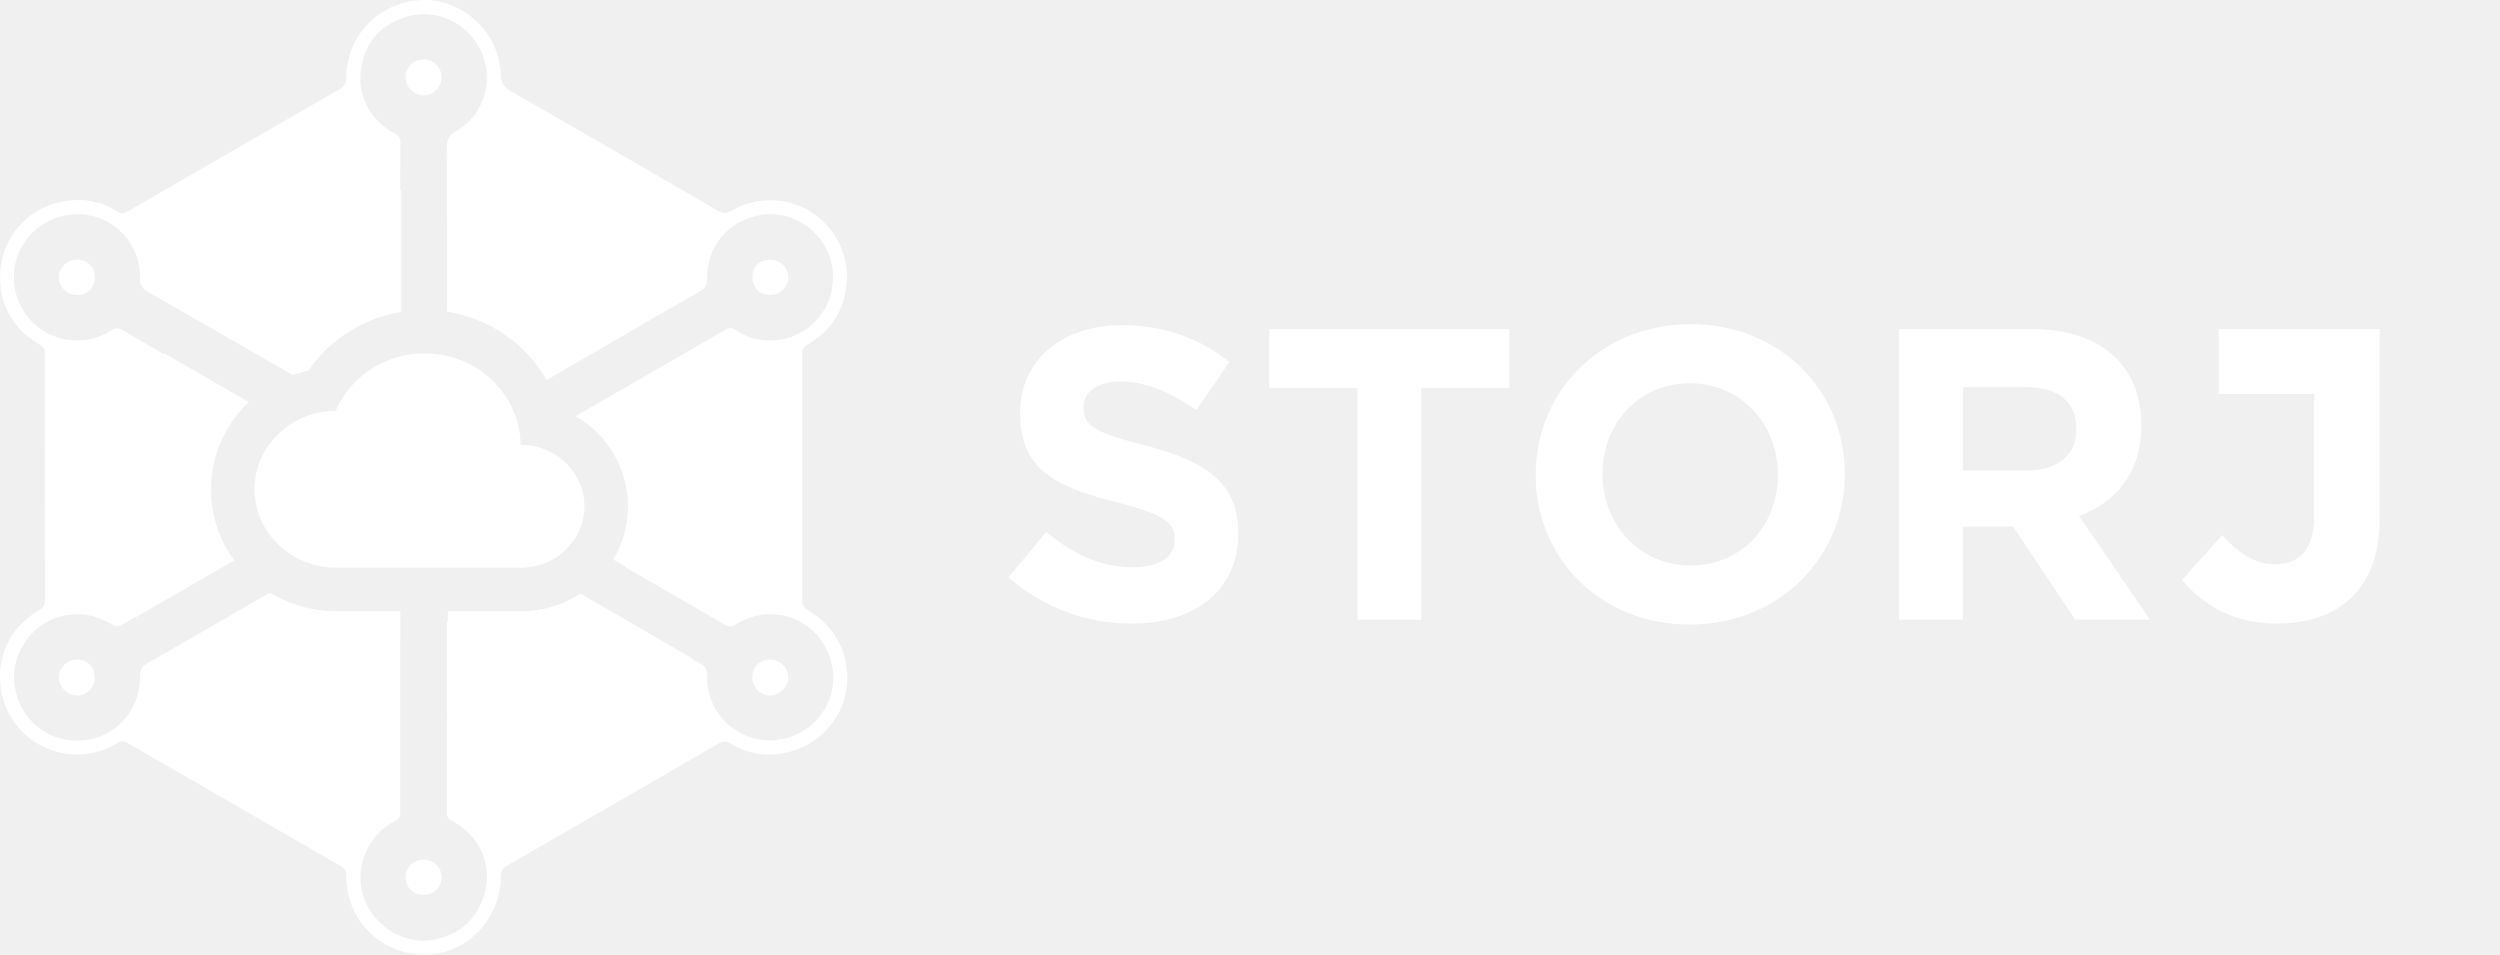
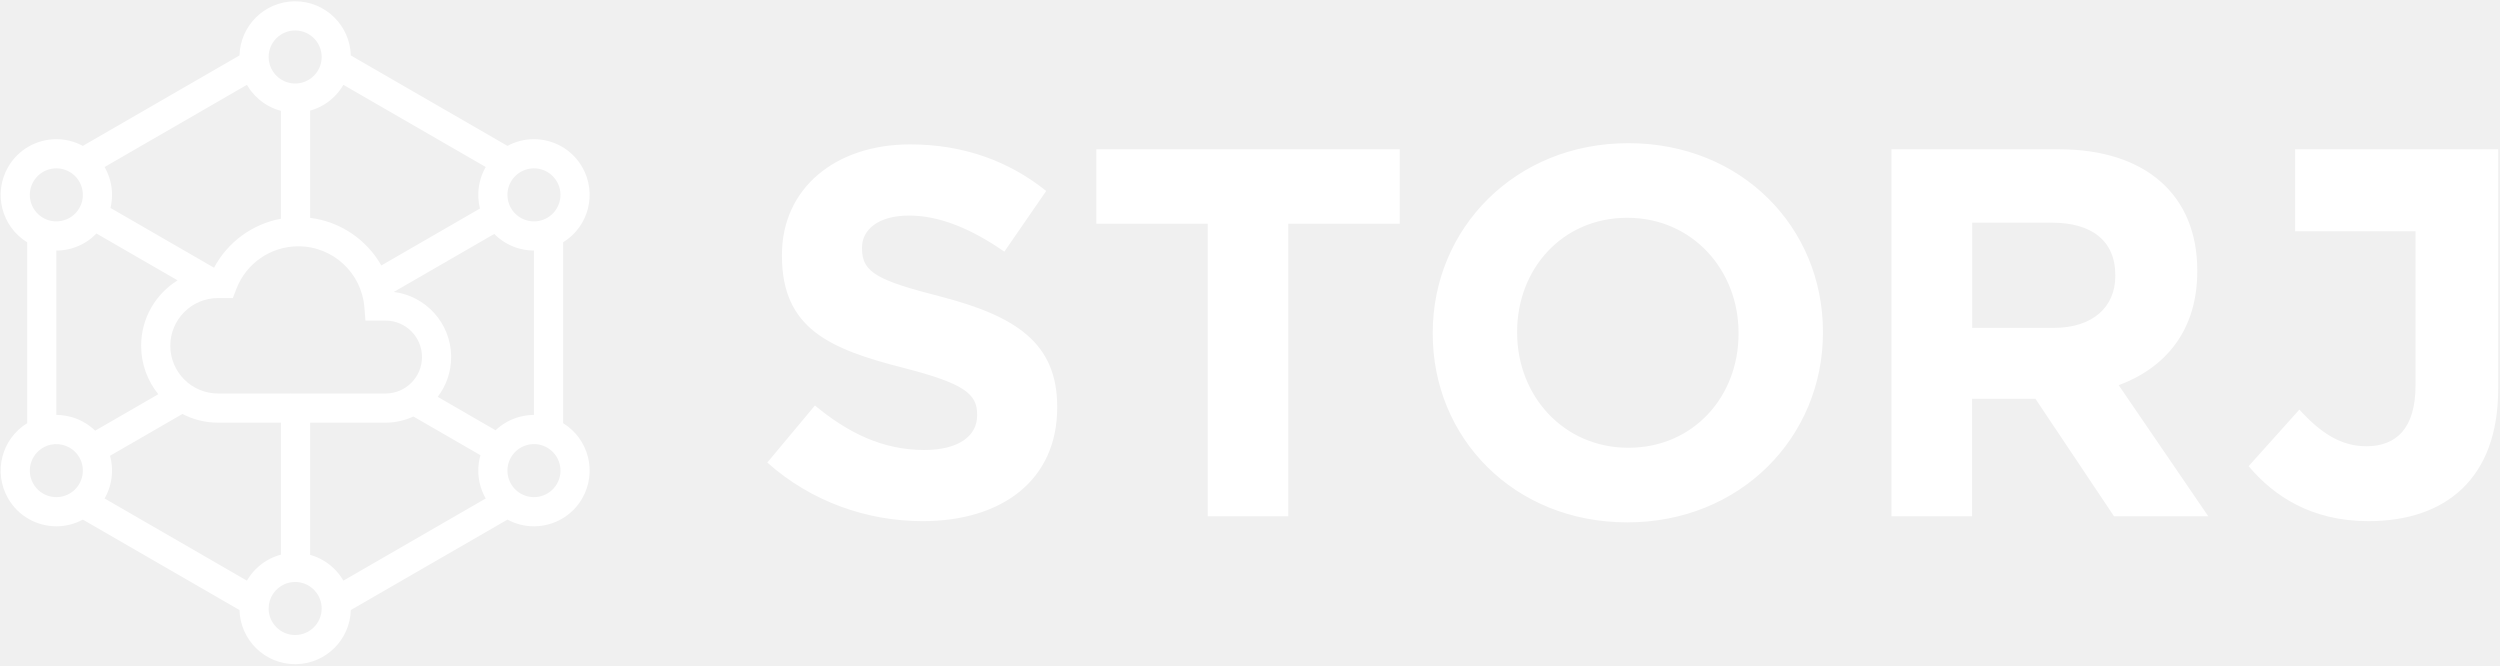
- <svg xmlns="http://www.w3.org/2000/svg" version="1.1" id="Layer_1" x="0px" y="0px" width="107.387px" height="41px" viewBox="0 0 107.387 41" enable-background="new 0 0 107.387 41" xml:space="preserve">
-   <path fill="#FFFFFF" d="M99.406,16.921h-4.098v-2.789h4.098h2.812v8.162c0,3.029-1.781,4.491-4.415,4.491  c-1.94,0-3.222-0.854-4.076-1.871l1.727-1.925c0.712,0.784,1.406,1.248,2.278,1.248c1.033,0,1.674-0.625,1.674-2.068V16.921z   M53.186,22.922c0,2.476-1.887,3.864-4.576,3.864c-1.888,0-3.793-0.659-5.289-1.994l1.621-1.94c1.122,0.926,2.297,1.514,3.721,1.514  c1.122,0,1.799-0.445,1.799-1.176v-0.035c0-0.695-0.428-1.051-2.511-1.585c-2.511-0.641-4.131-1.335-4.131-3.811v-0.036  c0-2.261,1.816-3.757,4.363-3.757c1.816,0,3.365,0.57,4.629,1.584l-1.424,2.065c-1.104-0.766-2.19-1.229-3.241-1.229  c-1.051,0-1.603,0.481-1.603,1.086v0.035c0,0.819,0.534,1.086,2.688,1.639c2.529,0.659,3.953,1.566,3.953,3.739V22.922z   M64.84,16.666h-3.791v9.954h-2.741v-9.954h-3.791v-2.533H64.84V16.666z M79.242,20.376c0,3.546-2.802,6.452-6.657,6.452  s-6.621-2.869-6.621-6.416v-0.036c0-3.547,2.802-6.452,6.657-6.452s6.621,2.869,6.621,6.416V20.376z M76.37,20.412v-0.035  c0-2.134-1.571-3.913-3.785-3.913s-3.749,1.743-3.749,3.877v0.036c0,2.133,1.571,3.913,3.785,3.913S76.37,22.546,76.37,20.412z   M92.354,26.619h-3.207l-2.673-3.995h-2.156v3.995h-2.744V14.133h5.702c2.939,0,4.704,1.552,4.704,4.121v0.036  c0,2.016-1.087,3.282-2.673,3.871L92.354,26.619z M89.19,18.447v-0.036c0-1.175-0.817-1.781-2.151-1.781H84.32v3.58h2.772  C88.426,20.21,89.19,19.498,89.19,18.447z" />
-   <path fill="#FFFFFF" d="M14.446,26.254c0.011,0,0.021,0,0.032,0c0.002,0,0.005,0,0.008,0h2.709c0,0.194,0.001,0.309,0.001,0.344  c-0.006,2.762-0.006,5.523-0.001,8.285c0,0.195-0.061,0.307-0.238,0.392c-0.93,0.448-1.632,1.606-1.441,2.845  c0.222,1.438,1.699,2.523,3.125,2.244c1.255-0.244,2.08-1.102,2.257-2.422c0.12-0.895-0.311-2.076-1.461-2.668  c-0.156-0.079-0.242-0.166-0.242-0.358c0.006-2.683,0.006-5.365,0-8.048c0-0.086,0.014-0.147,0.042-0.192v-0.421h3.309  c0.104,0,0.207-0.008,0.308-0.023c0.764-0.078,1.472-0.34,2.078-0.736l4.758,2.757l-0.019,0.015  c0.127,0.072,0.254,0.145,0.381,0.217c0.236,0.134,0.328,0.281,0.321,0.559c-0.042,1.605,1.357,2.916,2.988,2.742  c1.601-0.17,2.736-1.712,2.364-3.271c-0.445-1.869-2.468-2.711-4.103-1.701c-0.172,0.105-0.296,0.135-0.48,0.027  c-1.383-0.809-2.769-1.611-4.161-2.404c-0.072-0.041-0.123-0.082-0.155-0.125l-0.483-0.28c0.401-0.669,0.632-1.45,0.632-2.282  c0-1.654-0.904-3.089-2.246-3.874l0.017-0.01c0.023-0.018,0.05-0.035,0.08-0.052c0.588-0.337,1.177-0.675,1.765-1.013l3.908-2.256  c0.216-0.125,0.432-0.25,0.648-0.376c0.169-0.098,0.285-0.1,0.451,0.012c0.593,0.398,1.258,0.524,1.955,0.402  c1.357-0.238,2.341-1.467,2.22-2.918c-0.131-1.574-1.674-2.75-3.215-2.409c-1.353,0.3-2.202,1.357-2.187,2.748  c0.002,0.237-0.063,0.372-0.275,0.493c-0.544,0.312-1.089,0.625-1.633,0.938l0,0l-4.981,2.887c-0.878-1.539-2.444-2.646-4.282-2.935  c0-2.339,0.005-4.678-0.008-7.016c-0.002-0.351,0.08-0.554,0.409-0.743c1.178-0.677,1.626-2.136,1.087-3.379  c-0.543-1.254-1.933-1.924-3.235-1.527c-1.186,0.361-1.847,1.199-1.963,2.419c-0.089,0.941,0.355,1.986,1.429,2.573  c0.165,0.09,0.28,0.169,0.279,0.396c-0.002,0.688-0.004,1.377-0.005,2.065h0.04v5.221c-1.629,0.27-3.066,1.187-3.977,2.516  c-0.233,0.051-0.46,0.117-0.682,0.197c-2.052-1.173-4.095-2.363-6.15-3.53c-0.309-0.175-0.457-0.362-0.406-0.718  c0.021-0.142-0.023-0.293-0.046-0.439c-0.21-1.328-1.509-2.439-3.076-2.181c-1.537,0.253-2.513,1.645-2.259,3.135  c0.323,1.902,2.493,2.865,4.13,1.825c0.185-0.117,0.312-0.126,0.502-0.016c0.583,0.34,1.167,0.679,1.751,1.017l0.022-0.038  l3.646,2.108c-1,0.949-1.625,2.275-1.625,3.75c0,1.141,0.373,2.191,1.003,3.049l-4.247,2.451l-0.003-0.018  c-0.206,0.117-0.412,0.234-0.619,0.353c-0.092,0.052-0.271,0.042-0.365-0.015c-0.44-0.267-0.91-0.443-1.423-0.457  c-1.708-0.043-2.747,1.352-2.805,2.564c-0.067,1.421,1.007,2.876,2.744,2.863c1.523-0.012,2.683-1.234,2.668-2.76  c-0.002-0.271,0.078-0.426,0.316-0.562c1.173-0.669,2.925-1.679,5.255-3.03C12.418,25.963,13.399,26.254,14.446,26.254z   M34.721,14.783c-0.198,0.119-0.267,0.24-0.267,0.466c0.007,3.504,0.006,7.009,0.001,10.513c0,0.21,0.053,0.336,0.246,0.447  c1.244,0.721,1.874,2.047,1.65,3.441c-0.214,1.338-1.282,2.436-2.666,2.698c-0.802,0.153-1.579,0.031-2.282-0.4  c-0.214-0.132-0.365-0.108-0.566,0.008c-3.011,1.745-6.025,3.485-9.042,5.219c-0.206,0.118-0.284,0.249-0.283,0.49  c0.003,1.687-1.297,3.153-2.922,3.316c-1.73,0.175-3.26-0.913-3.634-2.593c-0.058-0.258-0.077-0.529-0.083-0.793  c-0.004-0.18-0.054-0.289-0.213-0.381c-3.059-1.761-6.116-3.525-9.171-5.293c-0.166-0.097-0.295-0.098-0.462,0.004  c-1.997,1.202-4.541,0.049-4.964-2.197c-0.267-1.418,0.31-2.745,1.58-3.492c0.2-0.119,0.291-0.238,0.291-0.483  c-0.009-3.505-0.007-7.008-0.002-10.512c0-0.21-0.055-0.335-0.247-0.447c-1.274-0.741-1.874-2.027-1.629-3.472  c0.243-1.435,1.352-2.488,2.795-2.694c0.774-0.11,1.52,0.031,2.189,0.459c0.156,0.1,0.271,0.096,0.43,0.005  c3.046-1.764,6.095-3.522,9.146-5.277c0.185-0.106,0.256-0.228,0.257-0.445c0.005-1.93,1.529-3.408,3.46-3.369  c1.505,0.03,2.914,1.273,3.127,2.76c0.019,0.137,0.05,0.221,0.05,0.409c0,0.412,0.152,0.586,0.472,0.77  c2.961,1.695,5.913,3.403,8.863,5.114c0.203,0.118,0.35,0.123,0.561,0.003c2.004-1.144,4.434-0.048,4.922,2.215  c0.046,0.21,0.042,0.432,0.057,0.625C36.354,13.181,35.797,14.138,34.721,14.783z M32.317,29.099c0-0.446,0.32-0.771,0.759-0.77  c0.422,0.003,0.783,0.351,0.787,0.765c0.005,0.396-0.38,0.781-0.78,0.782C32.654,29.876,32.317,29.535,32.317,29.099z M17.422,3.32  c0.001-0.432,0.338-0.766,0.773-0.766c0.436,0,0.77,0.333,0.772,0.766c0.001,0.416-0.362,0.784-0.771,0.779  C17.782,4.095,17.42,3.731,17.422,3.32z M4.071,29.102c-0.001,0.436-0.341,0.777-0.768,0.774c-0.403-0.004-0.775-0.38-0.777-0.786  c-0.002-0.405,0.367-0.761,0.79-0.761C3.754,28.33,4.073,28.655,4.071,29.102z M18.204,36.928c0.435,0.002,0.765,0.333,0.763,0.764  c-0.003,0.43-0.338,0.752-0.779,0.75c-0.437-0.002-0.771-0.336-0.766-0.766C17.427,37.249,17.767,36.924,18.204,36.928z   M3.325,12.668c-0.441,0.004-0.785-0.317-0.798-0.744c-0.013-0.415,0.335-0.764,0.77-0.77c0.454-0.007,0.769,0.296,0.775,0.743  C4.078,12.347,3.771,12.664,3.325,12.668z M33.067,12.669c-0.446-0.003-0.754-0.321-0.75-0.77c0.004-0.446,0.32-0.75,0.774-0.744  c0.435,0.006,0.781,0.352,0.771,0.769C33.851,12.347,33.504,12.672,33.067,12.669z M14.446,24.385c-1.94,0-3.513-1.509-3.513-3.369  c0-1.853,1.56-3.356,3.489-3.368c0.617-1.45,2.094-2.47,3.817-2.47c2.259,0,4.094,1.754,4.125,3.93c0.002,0,0.004,0,0.007,0  c1.509,0,2.732,1.182,2.732,2.639c0,1.391-1.113,2.529-2.526,2.631c-0.009,0.004-0.02,0.008-0.032,0.008h-8.06  c-0.002,0-0.003,0-0.005-0.001C14.469,24.385,14.458,24.385,14.446,24.385z" />
+ <svg xmlns="http://www.w3.org/2000/svg" width="1127px" height="300px" viewBox="0 0 1127 300" version="1.1">
+   <g id="Page-1" stroke="none" stroke-width="1" fill="none" fill-rule="evenodd">
+     <g id="storj-logo-type-mark-white" transform="translate(-1, 0)" fill="#FFFFFF">
+       <g id="Group-75-Copy">
+         <g id="Group-74-Copy-2" fill-rule="nonzero">
+           <g id="Group-73" transform="translate(133.9019, 150) rotate(-180) translate(-133.9019, -150) translate(0.401937, -0)">
+             <path d="M133.348,0.589 C146.978,0.589 158.07,11.452 158.438,24.992 L229.064,65.767 C232.737,63.778 236.699,62.799 240.622,62.743 L241.01,62.741 C249.675,62.75 258.098,67.251 262.742,75.295 C269.557,87.098 265.695,102.136 254.152,109.225 L254.152,190.775 C265.695,197.864 269.557,212.902 262.742,224.705 C258.168,232.629 249.925,237.114 241.398,237.256 L241.01,237.259 C236.961,237.264 232.858,236.288 229.064,234.233 L158.438,275.008 C158.073,288.41 147.202,299.19 133.763,299.408 L133.348,299.411 C119.719,299.411 108.627,288.548 108.258,275.008 L37.634,234.233 C33.961,236.222 29.998,237.201 26.074,237.257 L25.686,237.259 C17.022,237.25 8.598,232.749 3.955,224.705 C-2.86,212.902 1.002,197.865 12.543,190.775 L12.543,109.225 C1.002,102.135 -2.86,87.098 3.955,75.295 C8.529,67.371 16.771,62.886 25.298,62.744 L25.686,62.741 C29.736,62.736 33.839,63.713 37.633,65.767 L108.258,24.992 C108.623,11.59 119.495,0.81 132.933,0.592 L133.348,0.589 Z M133.348,262.359 L133.021,262.364 C133.006,262.364 132.991,262.364 132.976,262.365 L133.021,262.364 C132.915,262.366 132.81,262.371 132.705,262.376 L132.976,262.365 C132.864,262.368 132.752,262.373 132.64,262.38 L132.705,262.376 C132.599,262.382 132.494,262.389 132.389,262.397 L132.64,262.38 C132.496,262.388 132.353,262.399 132.211,262.413 L132.389,262.397 C132.3,262.404 132.212,262.412 132.125,262.421 L132.211,262.413 C132.11,262.422 132.009,262.433 131.909,262.445 L132.125,262.421 C132.013,262.432 131.902,262.445 131.792,262.46 L131.909,262.445 C131.82,262.456 131.732,262.467 131.644,262.48 L131.792,262.46 C131.675,262.475 131.559,262.492 131.443,262.51 L131.644,262.48 C131.541,262.495 131.438,262.511 131.335,262.528 L131.443,262.51 C131.343,262.526 131.244,262.544 131.144,262.562 L131.335,262.528 C131.235,262.545 131.135,262.563 131.035,262.583 L131.144,262.562 C131.054,262.579 130.963,262.597 130.873,262.616 L131.035,262.583 C130.658,262.657 130.287,262.748 129.924,262.857 C129.893,262.866 129.863,262.875 129.832,262.884 L129.924,262.857 C129.85,262.879 129.776,262.902 129.703,262.925 L129.832,262.884 C129.74,262.913 129.648,262.942 129.556,262.973 L129.703,262.925 C129.588,262.962 129.475,263 129.362,263.04 L129.556,262.973 C129.463,263.004 129.371,263.036 129.279,263.069 L129.362,263.04 C124.721,264.682 121.396,269.108 121.396,274.311 C121.396,280.912 126.747,286.264 133.348,286.264 C139.949,286.264 145.301,280.912 145.301,274.311 C145.301,269.446 142.394,265.26 138.222,263.395 C138.208,263.387 138.193,263.38 138.178,263.374 L138.222,263.395 C137.959,263.277 137.691,263.169 137.418,263.07 C137.39,263.059 137.362,263.049 137.335,263.039 L137.418,263.07 C137.326,263.037 137.233,263.004 137.14,262.973 L137.335,263.039 C137.222,263 137.108,262.961 136.994,262.925 L137.14,262.973 C137.049,262.943 136.956,262.913 136.864,262.885 L136.994,262.925 C136.927,262.904 136.86,262.883 136.793,262.863 L136.864,262.885 C136.523,262.78 136.176,262.69 135.824,262.616 C135.77,262.605 135.715,262.594 135.661,262.583 L135.824,262.616 C135.734,262.597 135.643,262.579 135.553,262.562 L135.661,262.583 C135.562,262.563 135.462,262.545 135.361,262.528 L135.553,262.562 C135.453,262.544 135.354,262.526 135.253,262.51 L135.361,262.528 C135.259,262.511 135.156,262.495 135.053,262.48 L135.253,262.51 C135.137,262.492 135.019,262.475 134.902,262.459 L135.053,262.48 C134.966,262.468 134.879,262.456 134.792,262.446 L134.902,262.459 C134.793,262.445 134.683,262.432 134.573,262.421 L134.792,262.446 C134.687,262.433 134.581,262.422 134.474,262.412 L134.573,262.421 C134.486,262.412 134.399,262.404 134.312,262.397 L134.474,262.412 C134.337,262.399 134.199,262.388 134.061,262.38 L134.312,262.397 C134.205,262.389 134.098,262.382 133.99,262.376 L134.061,262.38 C133.948,262.374 133.835,262.368 133.722,262.365 L133.99,262.376 C133.778,262.365 133.564,262.359 133.348,262.359 Z M94.495,180.33 L50.031,206.001 C50.073,206.165 50.113,206.329 50.151,206.494 C50.272,207.014 50.375,207.537 50.462,208.061 C50.493,208.253 50.523,208.445 50.55,208.637 C50.649,209.341 50.718,210.046 50.757,210.751 C50.758,210.771 50.759,210.791 50.76,210.811 L50.757,210.751 C50.764,210.869 50.769,210.987 50.774,211.105 C50.777,211.179 50.78,211.253 50.782,211.327 C50.804,212.015 50.798,212.703 50.764,213.387 C50.761,213.444 50.758,213.5 50.755,213.556 C50.751,213.629 50.746,213.702 50.741,213.776 C50.737,213.839 50.733,213.903 50.728,213.966 C50.693,214.442 50.645,214.917 50.583,215.389 C50.568,215.508 50.551,215.626 50.534,215.744 C50.52,215.841 50.506,215.938 50.49,216.035 C50.438,216.366 50.38,216.697 50.314,217.026 C50.303,217.086 50.29,217.146 50.278,217.207 C50.263,217.278 50.248,217.35 50.233,217.421 C50.216,217.498 50.199,217.575 50.182,217.653 C50.168,217.714 50.154,217.775 50.14,217.835 C50.121,217.916 50.102,217.997 50.082,218.078 C50.069,218.133 50.055,218.189 50.042,218.244 C49.943,218.639 49.834,219.032 49.717,219.421 C49.705,219.46 49.693,219.499 49.681,219.538 C49.652,219.633 49.622,219.727 49.592,219.822 C49.573,219.881 49.554,219.941 49.534,220 C49.511,220.071 49.488,220.141 49.464,220.21 C49.448,220.256 49.433,220.302 49.417,220.348 C49.383,220.445 49.349,220.542 49.315,220.639 C49.302,220.675 49.289,220.711 49.275,220.748 C49.243,220.837 49.21,220.927 49.176,221.016 C49.156,221.069 49.135,221.123 49.115,221.177 C49.09,221.242 49.065,221.306 49.04,221.37 C48.955,221.584 48.868,221.797 48.778,222.008 C48.732,222.116 48.686,222.223 48.638,222.33 C48.629,222.35 48.62,222.371 48.611,222.392 C48.568,222.489 48.524,222.585 48.48,222.681 C48.459,222.727 48.438,222.772 48.416,222.818 C48.367,222.923 48.317,223.029 48.266,223.134 C48.26,223.146 48.254,223.158 48.248,223.17 C48.2,223.268 48.152,223.366 48.102,223.465 C48.076,223.517 48.049,223.57 48.022,223.623 C47.939,223.785 47.854,223.947 47.767,224.107 C47.658,224.309 47.547,224.509 47.432,224.707 L47.432,224.707 L111.608,261.76 L111.608,261.76 L111.74,261.534 C111.749,261.519 111.757,261.504 111.766,261.49 C111.879,261.301 111.993,261.114 112.11,260.929 C112.145,260.873 112.181,260.817 112.217,260.762 C112.249,260.711 112.282,260.66 112.315,260.61 C112.353,260.552 112.391,260.494 112.429,260.437 C112.457,260.395 112.485,260.353 112.513,260.311 C113.042,259.526 113.613,258.772 114.225,258.054 C114.266,258.005 114.307,257.958 114.348,257.91 C114.389,257.863 114.43,257.815 114.472,257.768 C114.517,257.716 114.563,257.665 114.609,257.613 C114.652,257.564 114.696,257.516 114.74,257.467 C114.781,257.422 114.823,257.376 114.865,257.33 C115.003,257.18 115.144,257.031 115.286,256.883 C115.427,256.737 115.569,256.593 115.713,256.451 C116.18,255.99 116.666,255.546 117.168,255.123 C117.231,255.069 117.295,255.016 117.359,254.963 C117.395,254.933 117.432,254.903 117.468,254.873 C117.528,254.824 117.588,254.775 117.649,254.727 C117.698,254.687 117.748,254.647 117.798,254.608 C117.845,254.571 117.891,254.534 117.938,254.498 C117.998,254.451 118.058,254.405 118.119,254.358 C118.166,254.322 118.214,254.286 118.261,254.25 C118.324,254.203 118.388,254.156 118.451,254.109 C118.49,254.08 118.529,254.052 118.568,254.023 C118.648,253.964 118.729,253.906 118.81,253.849 C118.837,253.829 118.865,253.81 118.892,253.79 C119.19,253.58 119.492,253.376 119.799,253.179 C119.982,253.062 120.165,252.948 120.349,252.836 C120.546,252.717 120.743,252.601 120.942,252.487 C121.005,252.452 121.067,252.416 121.13,252.381 C121.183,252.352 121.234,252.323 121.286,252.295 C121.335,252.268 121.385,252.241 121.435,252.214 C121.51,252.173 121.584,252.134 121.659,252.094 C121.724,252.06 121.788,252.026 121.853,251.993 C121.887,251.976 121.921,251.958 121.955,251.941 C122.038,251.898 122.122,251.856 122.205,251.815 C122.268,251.784 122.331,251.753 122.394,251.722 C122.433,251.703 122.473,251.684 122.512,251.665 C122.605,251.62 122.698,251.576 122.792,251.533 C122.824,251.518 122.856,251.503 122.888,251.489 C122.965,251.453 123.043,251.418 123.121,251.383 C123.297,251.305 123.474,251.228 123.652,251.153 C123.853,251.069 124.056,250.987 124.26,250.908 C124.373,250.864 124.486,250.821 124.6,250.778 C124.925,250.657 125.254,250.543 125.585,250.436 C125.624,250.423 125.663,250.41 125.703,250.398 C125.783,250.372 125.863,250.347 125.944,250.322 C125.998,250.305 126.053,250.288 126.108,250.272 C126.196,250.245 126.283,250.22 126.371,250.194 C126.411,250.183 126.451,250.171 126.49,250.16 C126.529,250.149 126.567,250.139 126.606,250.128 L126.605,201.79 C112.873,200.093 101.08,191.911 94.495,180.33 Z M169.916,179.311 C163.772,190.849 152.662,199.023 139.753,201.403 L139.752,250.036 C139.777,250.043 139.801,250.049 139.825,250.055 C139.852,250.063 139.879,250.07 139.906,250.077 C140.014,250.106 140.122,250.136 140.229,250.167 C140.265,250.177 140.3,250.187 140.335,250.197 C140.431,250.225 140.527,250.253 140.622,250.282 C140.663,250.294 140.705,250.307 140.747,250.32 C140.841,250.349 140.935,250.379 141.028,250.409 C141.07,250.422 141.112,250.436 141.154,250.449 C141.223,250.472 141.292,250.495 141.361,250.518 C141.434,250.542 141.506,250.567 141.578,250.592 C141.661,250.621 141.743,250.65 141.825,250.679 C141.855,250.69 141.885,250.701 141.915,250.712 C141.995,250.741 142.075,250.77 142.154,250.8 C142.221,250.825 142.288,250.85 142.354,250.876 C142.425,250.903 142.496,250.931 142.566,250.959 C142.612,250.976 142.657,250.995 142.702,251.013 C142.768,251.039 142.834,251.066 142.9,251.093 C143.138,251.191 143.374,251.293 143.609,251.398 C143.932,251.543 144.253,251.695 144.569,251.853 C144.64,251.889 144.711,251.925 144.781,251.961 C144.823,251.982 144.864,252.003 144.905,252.025 C144.961,252.054 145.017,252.083 145.072,252.113 C145.155,252.156 145.238,252.201 145.32,252.246 C145.349,252.261 145.377,252.276 145.405,252.292 C145.485,252.336 145.566,252.38 145.646,252.426 C145.693,252.452 145.74,252.479 145.788,252.506 C145.863,252.549 145.939,252.593 146.014,252.637 C146.052,252.66 146.09,252.682 146.128,252.704 C146.214,252.755 146.301,252.807 146.387,252.86 C146.411,252.875 146.434,252.889 146.458,252.903 C146.524,252.944 146.59,252.985 146.656,253.026 C146.734,253.075 146.811,253.124 146.888,253.173 C147.071,253.29 147.252,253.41 147.431,253.532 C147.457,253.55 147.484,253.568 147.511,253.587 C147.57,253.626 147.627,253.666 147.685,253.706 C148.01,253.933 148.33,254.168 148.644,254.41 C148.919,254.621 149.189,254.838 149.455,255.06 C149.479,255.081 149.503,255.101 149.528,255.122 C150.773,256.173 151.915,257.343 152.936,258.616 C152.976,258.666 153.016,258.717 153.056,258.767 C153.097,258.819 153.138,258.871 153.179,258.923 C153.222,258.98 153.266,259.037 153.31,259.094 C153.348,259.143 153.386,259.193 153.423,259.243 C153.456,259.286 153.488,259.33 153.52,259.373 C153.579,259.453 153.638,259.532 153.696,259.612 C153.715,259.639 153.734,259.666 153.754,259.693 C154.231,260.358 154.677,261.048 155.089,261.76 L219.265,224.708 C219.15,224.509 219.039,224.309 218.93,224.108 C218.9,224.053 218.871,223.999 218.842,223.944 C218.818,223.899 218.794,223.853 218.77,223.807 C218.662,223.6 218.557,223.393 218.455,223.184 C218.442,223.156 218.428,223.128 218.415,223.101 C218.301,222.866 218.192,222.63 218.086,222.392 C218.063,222.34 218.04,222.289 218.018,222.238 C217.922,222.018 217.829,221.798 217.739,221.575 L217.729,221.55 C217.7,221.479 217.672,221.409 217.645,221.339 C217.624,221.285 217.603,221.231 217.582,221.178 C217.504,220.973 217.428,220.768 217.354,220.561 C217.34,220.522 217.326,220.481 217.312,220.441 C217.285,220.364 217.259,220.288 217.233,220.211 C217.158,219.99 217.086,219.767 217.017,219.543 C217.005,219.502 216.992,219.462 216.98,219.421 C216.92,219.224 216.863,219.026 216.808,218.827 C216.74,218.578 216.675,218.328 216.614,218.078 C216.562,217.862 216.512,217.645 216.465,217.428 C216.456,217.384 216.447,217.341 216.438,217.298 C216.36,216.926 216.29,216.551 216.229,216.175 C216.186,215.914 216.148,215.652 216.113,215.39 C216.052,214.917 216.003,214.442 215.968,213.966 C215.964,213.902 215.959,213.838 215.955,213.774 C215.95,213.701 215.946,213.628 215.942,213.555 C215.939,213.499 215.936,213.443 215.933,213.387 C215.921,213.151 215.912,212.915 215.907,212.679 C215.902,212.428 215.9,212.178 215.902,211.927 C215.903,211.866 215.903,211.806 215.904,211.746 C215.905,211.686 215.906,211.626 215.908,211.566 C215.91,211.486 215.912,211.407 215.914,211.328 C215.917,211.254 215.919,211.181 215.922,211.107 C215.925,211.042 215.928,210.976 215.931,210.91 C215.936,210.818 215.941,210.726 215.946,210.633 C215.95,210.575 215.953,210.517 215.957,210.459 C215.959,210.43 215.961,210.401 215.963,210.373 L215.975,210.219 C216.025,209.56 216.102,208.901 216.205,208.244 C216.22,208.149 216.236,208.054 216.252,207.959 C216.262,207.9 216.272,207.84 216.283,207.781 C216.291,207.735 216.299,207.69 216.307,207.645 C216.329,207.526 216.352,207.406 216.375,207.286 C216.376,207.282 216.377,207.279 216.378,207.275 L216.375,207.286 C216.443,206.945 216.518,206.603 216.6,206.263 Z M19.715,201.805 C13.999,205.105 12.04,212.415 15.341,218.132 C18.641,223.848 25.951,225.807 31.668,222.507 C36.171,219.907 38.342,214.819 37.448,209.982 C37.439,209.932 37.429,209.881 37.419,209.83 L37.448,209.982 C37.429,209.883 37.41,209.783 37.389,209.684 L37.419,209.83 C37.396,209.716 37.372,209.603 37.346,209.489 L37.389,209.684 C37.367,209.582 37.344,209.48 37.32,209.379 L37.346,209.489 C37.322,209.386 37.297,209.284 37.271,209.181 L37.32,209.379 C37.294,209.269 37.266,209.159 37.236,209.049 L37.271,209.181 C37.243,209.073 37.214,208.965 37.183,208.857 L37.236,209.049 C37.209,208.949 37.181,208.849 37.151,208.75 L37.183,208.857 C37.084,208.515 36.97,208.177 36.84,207.842 C36.817,207.782 36.793,207.722 36.769,207.663 L36.84,207.842 C36.795,207.725 36.747,207.61 36.699,207.494 L36.769,207.663 C36.734,207.579 36.699,207.495 36.663,207.411 L36.699,207.494 C36.651,207.382 36.601,207.27 36.55,207.159 L36.663,207.411 C36.615,207.3 36.565,207.19 36.513,207.079 L36.55,207.159 C36.502,207.055 36.453,206.952 36.402,206.849 L36.513,207.079 C36.467,206.982 36.42,206.886 36.372,206.789 L36.402,206.849 C36.29,206.624 36.17,206.4 36.042,206.18 C35.879,205.897 35.706,205.624 35.524,205.359 C35.486,205.304 35.447,205.249 35.408,205.194 L35.524,205.359 C35.465,205.273 35.404,205.188 35.343,205.104 L35.408,205.194 C35.341,205.101 35.274,205.009 35.205,204.918 L35.343,205.104 C35.285,205.024 35.226,204.945 35.166,204.867 L35.205,204.918 C35.15,204.846 35.095,204.775 35.039,204.705 L35.166,204.867 C35.091,204.77 35.015,204.674 34.938,204.58 L35.039,204.705 C34.976,204.626 34.912,204.547 34.847,204.47 L34.938,204.58 C34.864,204.488 34.788,204.398 34.711,204.31 L34.847,204.47 C34.782,204.392 34.716,204.315 34.649,204.239 L34.711,204.31 C34.635,204.222 34.558,204.136 34.48,204.051 L34.649,204.239 C34.577,204.157 34.504,204.077 34.43,203.998 L34.48,204.051 C34.347,203.907 34.212,203.767 34.073,203.63 C30.338,199.954 24.475,199.057 19.715,201.805 Z M233.387,202.942 L233.175,203.121 C233.151,203.142 233.126,203.163 233.102,203.184 L233.175,203.121 C233.053,203.227 232.932,203.336 232.813,203.448 C232.701,203.554 232.59,203.662 232.481,203.773 C232.369,203.888 232.258,204.005 232.15,204.125 C232.122,204.155 232.095,204.186 232.068,204.216 L232.15,204.125 C232.084,204.197 232.019,204.271 231.955,204.345 L232.068,204.216 C231.916,204.387 231.769,204.563 231.627,204.743 C231.604,204.773 231.58,204.803 231.557,204.833 L231.627,204.743 C231.571,204.814 231.516,204.886 231.461,204.959 L231.557,204.833 C231.49,204.92 231.424,205.008 231.359,205.097 L231.461,204.959 C231.17,205.345 230.901,205.753 230.654,206.18 C230.546,206.368 230.442,206.558 230.345,206.75 C230.318,206.802 230.292,206.854 230.267,206.906 L230.345,206.75 C230.291,206.855 230.24,206.961 230.19,207.067 L230.267,206.906 C230.215,207.013 230.165,207.119 230.116,207.226 L230.19,207.067 C230.143,207.165 230.098,207.264 230.055,207.363 L230.116,207.226 C230.074,207.317 230.034,207.409 229.995,207.501 L230.055,207.363 C230.002,207.484 229.951,207.606 229.902,207.728 L229.995,207.501 C229.953,207.601 229.911,207.702 229.872,207.803 L229.902,207.728 C229.868,207.811 229.836,207.895 229.804,207.98 L229.872,207.803 C229.828,207.914 229.787,208.025 229.747,208.136 L229.642,208.441 C229.609,208.544 229.576,208.647 229.546,208.75 C229.535,208.786 229.524,208.822 229.514,208.858 L229.546,208.75 C229.516,208.849 229.488,208.948 229.461,209.048 L229.514,208.858 C229.483,208.965 229.454,209.074 229.426,209.182 L229.461,209.048 C229.431,209.158 229.403,209.268 229.377,209.378 L229.426,209.182 C229.399,209.284 229.374,209.387 229.351,209.49 L229.377,209.378 C229.352,209.48 229.329,209.581 229.308,209.683 L229.351,209.49 C229.325,209.603 229.301,209.717 229.278,209.831 L229.308,209.683 C229.287,209.783 229.267,209.882 229.248,209.982 L229.278,209.831 C228.31,214.713 230.479,219.88 235.029,222.507 C240.746,225.807 248.056,223.848 251.356,218.132 C254.657,212.415 252.698,205.105 246.981,201.805 C242.535,199.238 237.125,199.852 233.387,202.942 Z M223.506,105.847 L195.032,122.285 C199.873,128.246 202.775,135.845 202.775,144.123 C202.775,156.58 196.204,167.502 186.339,173.612 L222.928,194.735 C223.492,194.148 224.082,193.593 224.694,193.07 C225.061,192.756 225.436,192.454 225.819,192.164 C225.936,192.074 226.054,191.986 226.173,191.899 C226.558,191.618 226.951,191.347 227.351,191.088 L227.364,191.08 C227.437,191.033 227.51,190.986 227.584,190.94 C227.926,190.724 228.273,190.516 228.625,190.317 C228.758,190.242 228.893,190.167 229.028,190.094 C229.206,189.997 229.385,189.903 229.566,189.811 L229.582,189.803 C229.954,189.613 230.332,189.432 230.713,189.261 C231.101,189.087 231.493,188.923 231.888,188.769 L231.908,188.762 C231.944,188.748 231.979,188.734 232.015,188.72 C232.181,188.657 232.348,188.595 232.515,188.535 C232.66,188.483 232.805,188.432 232.951,188.383 C233.131,188.322 233.312,188.263 233.493,188.206 C233.526,188.196 233.559,188.186 233.591,188.176 C233.826,188.103 234.062,188.034 234.299,187.968 L234.323,187.962 C234.397,187.941 234.472,187.921 234.546,187.901 C234.741,187.85 234.936,187.8 235.132,187.753 C235.622,187.635 236.116,187.531 236.613,187.443 C236.947,187.383 237.283,187.33 237.62,187.284 C237.673,187.277 237.726,187.27 237.778,187.263 C238.004,187.234 238.231,187.207 238.458,187.184 L238.488,187.181 C238.511,187.178 238.534,187.176 238.557,187.174 C238.814,187.148 239.071,187.127 239.328,187.11 C239.562,187.094 239.795,187.081 240.029,187.072 C240.08,187.07 240.13,187.068 240.181,187.066 C240.192,187.066 240.204,187.065 240.216,187.065 C240.479,187.057 240.742,187.052 241.005,187.052 L240.949,187.052 L241,187.052 L241.005,187.052 L241.005,112.948 C240.739,112.948 240.474,112.943 240.209,112.935 C239.851,112.923 239.495,112.904 239.139,112.877 C238.33,112.816 237.525,112.716 236.728,112.577 C235.889,112.432 235.058,112.244 234.238,112.015 C234.016,111.952 233.795,111.887 233.574,111.819 C233.264,111.723 232.956,111.621 232.65,111.513 C232.395,111.423 232.141,111.329 231.888,111.231 C231.045,110.902 230.222,110.53 229.419,110.113 C228.726,109.753 228.047,109.36 227.387,108.935 C227.336,108.902 227.286,108.869 227.236,108.836 C226.832,108.572 226.434,108.295 226.045,108.006 C225.937,107.926 225.83,107.845 225.723,107.764 C225.403,107.518 225.089,107.265 224.781,107.004 C224.477,106.747 224.178,106.482 223.886,106.209 C223.758,106.089 223.631,105.969 223.506,105.847 Z M42.734,106.28 L42.517,106.478 C42.271,106.701 42.02,106.919 41.765,107.131 L41.757,107.138 C41.482,107.367 41.202,107.589 40.919,107.806 C40.655,108.007 40.388,108.202 40.117,108.391 C39.851,108.578 39.582,108.759 39.309,108.935 C39.194,109.009 39.077,109.083 38.96,109.156 C38.568,109.399 38.17,109.632 37.766,109.853 C37.635,109.924 37.504,109.995 37.373,110.064 C37.091,110.212 36.806,110.354 36.519,110.491 C36.207,110.64 35.893,110.782 35.577,110.917 C35.001,111.163 34.416,111.388 33.824,111.59 C33.481,111.708 33.136,111.817 32.788,111.92 C32.739,111.934 32.689,111.949 32.639,111.963 C32.555,111.987 32.472,112.011 32.389,112.034 C32.362,112.041 32.334,112.049 32.306,112.057 C32.164,112.096 32.022,112.133 31.88,112.169 C31.179,112.347 30.47,112.496 29.755,112.613 C29.527,112.651 29.298,112.686 29.069,112.717 C29.024,112.723 28.979,112.729 28.934,112.735 C28.694,112.766 28.453,112.794 28.212,112.819 C28.202,112.82 28.191,112.821 28.18,112.822 C27.908,112.849 27.636,112.872 27.364,112.891 C27.13,112.907 26.896,112.919 26.662,112.928 C26.615,112.93 26.567,112.932 26.52,112.934 C26.503,112.934 26.487,112.935 26.472,112.935 C26.213,112.944 25.952,112.948 25.692,112.948 L25.747,112.947 L25.697,112.948 L25.692,112.948 L25.692,187.052 C25.958,187.052 26.223,187.057 26.489,187.065 C26.835,187.077 27.18,187.095 27.525,187.121 C28.236,187.173 28.944,187.256 29.647,187.369 C30.37,187.485 31.087,187.632 31.797,187.81 C32.401,187.961 32.999,188.135 33.591,188.331 C34.511,188.636 35.414,188.994 36.295,189.403 C36.794,189.635 37.286,189.884 37.771,190.15 C37.803,190.167 37.835,190.185 37.867,190.202 L37.771,190.15 C38.035,190.295 38.297,190.444 38.557,190.599 C38.701,190.685 38.844,190.772 38.987,190.861 L39.346,191.089 C39.465,191.166 39.584,191.245 39.703,191.324 C39.852,191.424 39.998,191.525 40.143,191.627 C40.465,191.853 40.782,192.087 41.094,192.329 C41.267,192.464 41.437,192.599 41.606,192.737 C42.292,193.3 42.952,193.902 43.582,194.543 L88.877,168.392 C74.456,166.58 63.265,154.387 63.024,139.532 L63.024,139.532 L63.02,139.043 C63.02,132.294 65.28,126.073 69.085,121.095 L42.997,106.034 C42.91,106.117 42.822,106.199 42.734,106.28 Z M134.895,122.609 L92.602,122.609 C83.525,122.609 76.168,129.967 76.168,139.043 C76.168,148.12 83.525,155.477 92.602,155.477 L92.602,155.477 L101.657,155.478 L102.143,161.524 C103.385,176.969 116.328,188.969 131.926,188.969 C144.385,188.969 155.403,181.273 159.814,169.843 L159.814,169.843 L161.438,165.637 L168.113,165.637 C179.995,165.637 189.627,156.005 189.627,144.123 C189.627,132.241 179.995,122.609 168.113,122.609 L168.113,122.609 L135.98,122.609 C135.834,122.609 135.691,122.61 135.552,122.613 L135.552,122.613 L135.41,122.616 L135.082,122.61 L134.895,122.609 Z M155.089,38.241 L154.957,38.466 C154.885,38.587 154.812,38.708 154.738,38.828 C154.624,39.013 154.508,39.197 154.389,39.379 C154.35,39.439 154.31,39.499 154.27,39.559 C154.236,39.612 154.2,39.664 154.165,39.717 C154.055,39.879 153.944,40.04 153.831,40.199 C153.533,40.619 153.222,41.03 152.899,41.431 C152.766,41.596 152.631,41.759 152.494,41.92 C152.447,41.975 152.401,42.029 152.355,42.083 C152.224,42.234 152.091,42.384 151.957,42.533 C151.915,42.579 151.873,42.625 151.832,42.67 C151.681,42.833 151.529,42.995 151.374,43.155 C151.245,43.288 151.115,43.419 150.983,43.55 C150.506,44.02 150.011,44.472 149.498,44.903 C149.461,44.934 149.424,44.965 149.387,44.996 C149.334,45.04 149.281,45.084 149.229,45.127 C149.056,45.268 148.882,45.407 148.705,45.543 C148.671,45.57 148.636,45.597 148.601,45.624 C148.545,45.666 148.49,45.708 148.435,45.75 C148.372,45.797 148.309,45.844 148.245,45.891 C148.206,45.92 148.167,45.949 148.128,45.977 C148.048,46.036 147.968,46.094 147.887,46.151 C147.859,46.171 147.832,46.19 147.804,46.21 C147.612,46.346 147.416,46.479 147.219,46.61 C146.933,46.801 146.642,46.986 146.347,47.164 C146.151,47.283 145.954,47.399 145.754,47.513 C145.694,47.547 145.634,47.581 145.574,47.615 C145.519,47.645 145.465,47.675 145.41,47.705 C145.361,47.732 145.312,47.759 145.262,47.786 C145.184,47.828 145.106,47.87 145.027,47.911 C144.983,47.935 144.938,47.958 144.893,47.981 C144.83,48.014 144.767,48.046 144.704,48.078 C144.626,48.118 144.547,48.158 144.468,48.197 C144.447,48.208 144.425,48.218 144.403,48.229 C144.312,48.274 144.222,48.317 144.131,48.36 C143.963,48.441 143.793,48.519 143.622,48.596 C143.431,48.682 143.239,48.765 143.045,48.847 C142.828,48.938 142.61,49.025 142.39,49.11 C142.293,49.148 142.195,49.185 142.096,49.222 C141.911,49.291 141.725,49.357 141.537,49.422 C141.476,49.443 141.415,49.464 141.354,49.484 C141.276,49.511 141.198,49.537 141.119,49.562 C141.077,49.576 141.035,49.589 140.994,49.603 C140.914,49.628 140.833,49.653 140.753,49.678 C140.698,49.695 140.643,49.712 140.588,49.728 C140.501,49.755 140.413,49.78 140.325,49.806 C140.286,49.817 140.246,49.829 140.206,49.84 C140.112,49.866 140.018,49.893 139.924,49.918 C139.876,49.931 139.829,49.944 139.781,49.956 C139.772,49.959 139.762,49.961 139.753,49.964 L139.752,109.461 L168.113,109.461 C173.899,109.461 179.354,110.879 184.15,113.386 L216.807,94.532 C216.64,93.932 216.497,93.328 216.377,92.723 C216.375,92.714 216.374,92.704 216.372,92.695 C216.349,92.581 216.328,92.468 216.307,92.354 C216.291,92.264 216.275,92.173 216.259,92.083 C216.257,92.068 216.254,92.054 216.252,92.04 L216.259,92.083 C216.21,91.797 216.166,91.511 216.128,91.225 C216.062,90.744 216.011,90.263 215.975,89.781 L215.963,89.627 C215.96,89.586 215.958,89.546 215.955,89.505 C215.949,89.419 215.944,89.334 215.939,89.249 C215.936,89.192 215.933,89.134 215.931,89.077 C215.927,89 215.923,88.923 215.92,88.847 C215.918,88.785 215.916,88.723 215.914,88.661 C215.911,88.563 215.908,88.465 215.906,88.367 C215.905,88.298 215.904,88.229 215.903,88.159 C215.902,88.106 215.902,88.052 215.902,87.999 L215.903,88.159 C215.899,87.837 215.902,87.515 215.91,87.194 C215.916,86.992 215.924,86.79 215.934,86.589 C215.937,86.528 215.94,86.467 215.944,86.406 C215.947,86.346 215.951,86.286 215.955,86.226 C215.96,86.152 215.965,86.078 215.971,86.003 C216.012,85.444 216.073,84.886 216.152,84.331 C216.179,84.137 216.209,83.944 216.241,83.751 C216.299,83.398 216.366,83.046 216.439,82.695 C216.448,82.655 216.456,82.614 216.465,82.573 C216.535,82.246 216.612,81.921 216.695,81.598 C216.773,81.295 216.857,80.993 216.946,80.693 C216.96,80.644 216.975,80.596 216.989,80.548 C217,80.513 217.011,80.477 217.022,80.441 C217.091,80.218 217.162,79.997 217.237,79.778 C217.262,79.705 217.287,79.632 217.312,79.559 C217.327,79.517 217.341,79.477 217.355,79.436 C217.439,79.201 217.526,78.967 217.616,78.734 C217.626,78.71 217.635,78.686 217.645,78.661 L217.616,78.734 C217.681,78.566 217.748,78.399 217.817,78.233 C217.892,78.052 217.97,77.871 218.049,77.691 C218.069,77.645 218.09,77.598 218.111,77.551 C218.209,77.333 218.31,77.115 218.415,76.899 C218.431,76.865 218.448,76.831 218.464,76.797 C218.573,76.574 218.686,76.353 218.802,76.132 C218.827,76.084 218.853,76.036 218.878,75.989 C218.911,75.927 218.944,75.866 218.978,75.804 C219.071,75.633 219.167,75.462 219.265,75.292 L219.265,75.292 L155.089,38.241 L155.089,38.241 Z M111.608,38.24 L47.432,75.292 C47.53,75.462 47.625,75.633 47.719,75.804 C47.752,75.866 47.786,75.927 47.819,75.989 C47.844,76.036 47.87,76.084 47.895,76.132 C48.011,76.353 48.123,76.574 48.232,76.797 C48.251,76.836 48.27,76.875 48.289,76.913 C48.324,76.987 48.359,77.06 48.393,77.133 C48.419,77.188 48.445,77.243 48.47,77.298 C48.503,77.37 48.536,77.441 48.568,77.513 C48.739,77.892 48.9,78.275 49.052,78.661 C49.061,78.686 49.071,78.71 49.08,78.734 L49.052,78.661 C49.087,78.752 49.122,78.842 49.157,78.933 C49.194,79.03 49.23,79.128 49.265,79.225 C49.28,79.266 49.295,79.306 49.309,79.346 C49.334,79.416 49.359,79.487 49.384,79.558 C49.41,79.632 49.435,79.705 49.46,79.778 C49.471,79.81 49.482,79.843 49.493,79.876 C49.527,79.978 49.561,80.08 49.594,80.183 C49.61,80.235 49.626,80.287 49.643,80.338 C49.665,80.409 49.686,80.479 49.708,80.549 C49.867,81.075 50.01,81.606 50.135,82.141 C50.152,82.214 50.168,82.286 50.185,82.359 C50.193,82.399 50.202,82.438 50.211,82.477 C50.227,82.55 50.242,82.623 50.258,82.696 C50.275,82.778 50.292,82.861 50.309,82.945 C50.32,83.001 50.331,83.057 50.342,83.114 C50.349,83.154 50.357,83.195 50.365,83.235 C50.386,83.349 50.407,83.464 50.427,83.578 C50.456,83.749 50.484,83.919 50.51,84.089 C50.522,84.169 50.534,84.25 50.545,84.33 L50.51,84.089 C50.606,84.724 50.678,85.362 50.726,86.004 C50.731,86.078 50.737,86.152 50.742,86.226 C50.745,86.286 50.749,86.346 50.753,86.406 C50.756,86.467 50.76,86.528 50.763,86.589 C50.798,87.277 50.805,87.968 50.783,88.66 C50.781,88.723 50.779,88.785 50.776,88.847 C50.773,88.923 50.77,89 50.766,89.077 C50.764,89.126 50.761,89.174 50.759,89.223 C50.72,89.935 50.651,90.647 50.551,91.357 C50.523,91.551 50.494,91.745 50.462,91.939 C50.42,92.191 50.375,92.443 50.325,92.695 C50.323,92.704 50.321,92.714 50.319,92.723 C50.302,92.813 50.283,92.903 50.264,92.994 C50.151,93.535 50.019,94.075 49.868,94.612 C49.854,94.661 49.84,94.709 49.826,94.758 L49.868,94.612 C49.851,94.671 49.834,94.73 49.817,94.789 L80.055,112.246 C83.864,110.46 88.116,109.461 92.602,109.461 L92.602,109.461 L126.605,109.461 L126.605,49.872 C126.559,49.859 126.513,49.846 126.466,49.833 C126.431,49.823 126.396,49.813 126.361,49.803 C126.265,49.775 126.17,49.747 126.075,49.718 C126.033,49.706 125.992,49.693 125.95,49.68 C125.859,49.652 125.768,49.623 125.677,49.594 C125.614,49.574 125.551,49.554 125.489,49.533 C125.439,49.517 125.389,49.5 125.34,49.483 C125.269,49.46 125.199,49.436 125.129,49.411 C125.04,49.381 124.952,49.35 124.864,49.318 C124.837,49.308 124.809,49.298 124.781,49.288 C124.706,49.261 124.631,49.233 124.557,49.205 C124.377,49.138 124.199,49.069 124.021,48.998 L123.94,48.965 C123.892,48.946 123.845,48.927 123.797,48.907 C123.595,48.824 123.395,48.738 123.196,48.65 C122.964,48.547 122.733,48.441 122.503,48.331 C122.453,48.306 122.402,48.282 122.351,48.257 C122.162,48.165 121.974,48.07 121.787,47.973 C121.716,47.936 121.645,47.899 121.574,47.861 C121.518,47.831 121.462,47.801 121.406,47.77 C121.349,47.74 121.292,47.708 121.235,47.677 C121.176,47.645 121.118,47.612 121.06,47.579 C120.995,47.543 120.93,47.506 120.866,47.469 C120.818,47.442 120.771,47.414 120.724,47.387 C120.666,47.353 120.608,47.319 120.551,47.285 C120.479,47.242 120.407,47.199 120.335,47.156 C120.287,47.126 120.239,47.097 120.191,47.067 C120.143,47.038 120.096,47.009 120.049,46.979 C119.977,46.934 119.906,46.889 119.835,46.843 C119.644,46.721 119.454,46.596 119.266,46.468 C119.239,46.45 119.212,46.432 119.185,46.413 C119.11,46.362 119.035,46.31 118.96,46.257 C118.751,46.111 118.544,45.961 118.34,45.808 C118.195,45.7 118.051,45.591 117.909,45.479 L117.863,45.443 C117.808,45.401 117.754,45.358 117.701,45.315 C117.548,45.193 117.397,45.069 117.247,44.944 C117.204,44.908 117.161,44.872 117.119,44.836 C117.068,44.793 117.018,44.75 116.968,44.707 C116.909,44.656 116.85,44.605 116.792,44.553 C116.744,44.511 116.696,44.469 116.649,44.427 C116.614,44.396 116.58,44.365 116.546,44.335 C116.27,44.086 115.999,43.831 115.735,43.57 C115.698,43.534 115.661,43.497 115.624,43.461 C115.595,43.431 115.565,43.401 115.535,43.371 C115.386,43.221 115.24,43.07 115.095,42.917 L115.064,42.883 C114.707,42.504 114.362,42.114 114.029,41.714 C113.988,41.663 113.946,41.612 113.904,41.561 C113.856,41.502 113.808,41.443 113.761,41.384 C113.723,41.337 113.685,41.29 113.647,41.242 C113.601,41.184 113.555,41.125 113.509,41.066 C113.473,41.019 113.437,40.972 113.401,40.925 C113.375,40.891 113.348,40.856 113.322,40.822 L113.219,40.684 C113.205,40.666 113.192,40.648 113.179,40.63 C113.043,40.447 112.91,40.263 112.779,40.076 C112.673,39.925 112.568,39.772 112.466,39.619 C112.422,39.553 112.378,39.487 112.335,39.421 C112.27,39.321 112.205,39.221 112.141,39.12 C111.957,38.83 111.779,38.537 111.608,38.24 Z M235.029,77.493 C230.526,80.093 228.355,85.181 229.249,90.018 C229.257,90.067 229.267,90.117 229.277,90.167 L229.249,90.018 C229.267,90.117 229.287,90.217 229.308,90.316 L229.277,90.167 C229.298,90.272 229.32,90.378 229.344,90.483 L229.308,90.316 C229.33,90.418 229.352,90.52 229.377,90.621 L229.344,90.483 C229.368,90.588 229.393,90.692 229.42,90.797 L229.377,90.621 C229.402,90.726 229.429,90.831 229.457,90.936 L229.42,90.797 C229.45,90.912 229.481,91.028 229.514,91.143 L229.457,90.936 C229.485,91.041 229.515,91.146 229.546,91.25 L229.514,91.143 C229.562,91.308 229.613,91.472 229.668,91.636 C229.698,91.727 229.731,91.819 229.764,91.911 C229.797,92.001 229.831,92.092 229.867,92.183 L229.764,91.911 C229.808,92.032 229.854,92.153 229.902,92.273 L229.867,92.183 C229.903,92.276 229.941,92.369 229.98,92.462 L229.902,92.273 C229.952,92.398 230.004,92.522 230.059,92.646 L229.98,92.462 C230.024,92.566 230.069,92.67 230.116,92.774 L230.059,92.646 C230.101,92.742 230.145,92.837 230.189,92.933 L230.116,92.774 C230.165,92.881 230.215,92.988 230.267,93.094 L230.189,92.933 C230.234,93.028 230.281,93.123 230.328,93.218 L230.267,93.094 C230.313,93.187 230.36,93.28 230.408,93.373 L230.328,93.218 C230.378,93.315 230.429,93.413 230.481,93.51 L230.654,93.82 C230.87,94.194 231.104,94.553 231.354,94.896 C231.389,94.945 231.425,94.993 231.461,95.041 L231.354,94.896 C231.42,94.987 231.488,95.078 231.557,95.167 L231.461,95.041 C231.516,95.114 231.571,95.186 231.627,95.257 L231.557,95.167 C231.694,95.344 231.836,95.517 231.982,95.685 C232.003,95.71 232.025,95.735 232.047,95.76 L231.982,95.685 C232.042,95.756 232.104,95.825 232.166,95.893 L232.047,95.76 C232.177,95.908 232.311,96.052 232.447,96.192 C232.563,96.311 232.682,96.428 232.802,96.542 C232.901,96.635 233.001,96.726 233.103,96.816 C233.126,96.837 233.151,96.858 233.175,96.879 L233.103,96.816 C233.263,96.956 233.426,97.092 233.592,97.224 C233.606,97.236 233.62,97.247 233.635,97.259 L233.592,97.224 C237.321,100.169 242.615,100.716 246.981,98.195 C252.698,94.895 254.657,87.585 251.356,81.868 C248.056,76.152 240.746,74.193 235.029,77.493 Z M15.341,81.868 C12.04,87.585 13.999,94.895 19.715,98.195 C24.475,100.943 30.338,100.046 34.073,96.369 C34.195,96.25 34.314,96.127 34.431,96.002 C34.458,95.972 34.486,95.942 34.513,95.912 L34.431,96.002 C34.505,95.922 34.578,95.842 34.65,95.76 L34.513,95.912 C34.585,95.834 34.655,95.755 34.725,95.674 L34.65,95.76 C34.716,95.685 34.782,95.608 34.847,95.53 L34.725,95.674 C34.797,95.591 34.868,95.506 34.939,95.42 L34.847,95.53 C34.912,95.453 34.976,95.374 35.039,95.295 L34.939,95.42 C35.016,95.326 35.091,95.23 35.166,95.133 L35.039,95.295 C35.099,95.22 35.157,95.145 35.215,95.068 L35.166,95.133 C35.226,95.055 35.285,94.976 35.343,94.896 L35.215,95.068 C35.292,94.966 35.368,94.863 35.442,94.758 L35.343,94.896 C35.404,94.812 35.465,94.727 35.524,94.641 L35.442,94.758 C35.655,94.457 35.855,94.144 36.042,93.82 C36.102,93.717 36.16,93.614 36.216,93.51 C36.229,93.485 36.243,93.459 36.256,93.434 L36.216,93.51 C36.269,93.41 36.321,93.311 36.372,93.211 L36.256,93.434 C36.31,93.333 36.361,93.232 36.412,93.131 L36.372,93.211 C36.42,93.114 36.467,93.018 36.513,92.921 L36.412,93.131 C36.463,93.026 36.513,92.922 36.561,92.817 L36.513,92.921 C36.563,92.815 36.611,92.708 36.658,92.601 L36.561,92.817 C36.616,92.697 36.669,92.576 36.72,92.455 L36.658,92.601 C36.692,92.521 36.726,92.441 36.759,92.362 L36.72,92.455 C36.799,92.267 36.873,92.077 36.942,91.887 C37.018,91.676 37.087,91.464 37.151,91.25 C37.162,91.214 37.172,91.178 37.183,91.142 L37.151,91.25 C37.182,91.146 37.212,91.042 37.24,90.937 L37.183,91.142 C37.216,91.027 37.247,90.912 37.277,90.796 L37.24,90.937 C37.268,90.832 37.295,90.727 37.32,90.622 L37.277,90.796 C37.303,90.692 37.328,90.587 37.352,90.482 L37.32,90.622 C37.344,90.52 37.367,90.419 37.389,90.317 L37.352,90.482 C37.376,90.377 37.398,90.272 37.419,90.166 L37.389,90.317 C37.41,90.217 37.43,90.118 37.448,90.018 L37.419,90.166 C38.386,85.285 36.217,80.12 31.668,77.493 C25.951,74.193 18.641,76.152 15.341,81.868 Z M133.348,13.736 C126.747,13.736 121.396,19.088 121.396,25.689 C121.396,30.861 124.681,35.266 129.279,36.93 C129.307,36.941 129.334,36.951 129.362,36.961 L129.279,36.93 C129.371,36.963 129.463,36.996 129.556,37.027 L129.362,36.961 C129.475,37 129.589,37.039 129.703,37.075 L129.556,37.027 C129.648,37.057 129.74,37.087 129.832,37.115 L129.703,37.075 C129.776,37.099 129.85,37.121 129.924,37.143 L129.832,37.115 C130.173,37.22 130.52,37.31 130.873,37.384 C130.927,37.395 130.981,37.406 131.035,37.417 L130.873,37.384 C130.963,37.403 131.053,37.421 131.144,37.438 L131.035,37.417 C131.135,37.437 131.235,37.455 131.335,37.472 L131.144,37.438 C131.243,37.456 131.343,37.474 131.443,37.49 L131.335,37.472 C131.438,37.489 131.541,37.505 131.644,37.52 L131.443,37.49 C131.559,37.508 131.675,37.525 131.792,37.54 L131.644,37.52 C131.732,37.533 131.82,37.544 131.909,37.555 L131.792,37.54 C131.902,37.555 132.013,37.568 132.124,37.579 L131.909,37.555 C132.002,37.566 132.096,37.576 132.19,37.585 L132.124,37.579 C132.224,37.589 132.324,37.598 132.425,37.606 L132.19,37.585 C132.308,37.597 132.427,37.606 132.546,37.614 L132.425,37.606 C132.52,37.613 132.616,37.619 132.711,37.624 L132.546,37.614 C132.689,37.624 132.833,37.631 132.976,37.635 L132.711,37.624 C132.922,37.635 133.135,37.641 133.348,37.641 L133.676,37.636 C133.692,37.636 133.707,37.636 133.722,37.635 L133.676,37.636 C133.779,37.634 133.882,37.63 133.984,37.624 L133.722,37.635 C133.868,37.631 134.012,37.624 134.156,37.614 L133.984,37.624 C134.08,37.619 134.176,37.613 134.272,37.606 L134.156,37.614 C134.274,37.606 134.391,37.597 134.507,37.585 L134.272,37.606 C134.373,37.598 134.473,37.589 134.573,37.579 L134.507,37.585 C134.603,37.576 134.698,37.566 134.793,37.554 L134.573,37.579 C134.683,37.568 134.792,37.555 134.902,37.541 L134.793,37.554 C134.88,37.544 134.966,37.533 135.053,37.52 L134.902,37.541 C135.019,37.525 135.137,37.508 135.253,37.49 L135.053,37.52 C135.156,37.505 135.259,37.489 135.362,37.472 L135.253,37.49 C135.353,37.474 135.453,37.456 135.552,37.438 L135.362,37.472 C135.462,37.455 135.562,37.437 135.661,37.417 L135.552,37.438 C135.643,37.421 135.733,37.403 135.824,37.384 L135.661,37.417 C136.045,37.342 136.423,37.248 136.793,37.137 C136.816,37.13 136.84,37.123 136.863,37.116 L136.793,37.137 C136.86,37.117 136.927,37.096 136.994,37.075 L136.863,37.116 C136.956,37.087 137.048,37.058 137.14,37.027 L136.994,37.075 C137.108,37.038 137.222,37 137.335,36.96 L137.14,37.027 C137.233,36.996 137.326,36.964 137.418,36.931 L137.335,36.96 C137.621,36.859 137.902,36.747 138.177,36.625 C138.193,36.62 138.208,36.613 138.223,36.606 L138.177,36.625 C142.373,34.77 145.301,30.571 145.301,25.689 C145.301,19.088 139.949,13.736 133.348,13.736 Z" id="Combined-Shape" />
+           </g>
+         </g>
+         <path d="M735.067,64.542 C786.137,64.542 822.784,102.556 822.784,149.542 L822.784,150.014 C822.784,197.001 785.664,235.486 734.594,235.486 C683.524,235.486 646.876,197.473 646.876,150.487 L646.876,150.014 C646.876,103.028 683.996,64.542 735.067,64.542 Z M411.297,65.093 C435.359,65.093 455.883,72.642 472.632,86.088 L453.76,113.451 C439.134,103.308 424.744,97.175 410.826,97.175 C396.908,97.175 389.595,103.544 389.595,111.564 L389.595,112.036 C389.595,122.887 396.671,126.425 425.216,133.737 C458.714,142.466 477.586,154.496 477.586,183.275 L477.586,183.746 C477.586,216.536 452.581,234.935 416.959,234.935 C391.953,234.935 366.712,226.207 346.896,208.515 L368.363,182.803 C383.225,195.07 398.795,202.854 417.666,202.854 C432.528,202.854 441.493,196.956 441.493,187.285 L441.493,186.813 C441.493,177.614 435.831,172.896 408.231,165.819 C374.969,157.327 353.501,148.127 353.501,115.338 L353.501,114.866 C353.501,84.908 377.563,65.093 411.297,65.093 Z M1127.176,67.299 L1127.176,175.436 C1127.176,215.574 1103.593,234.935 1068.689,234.935 C1042.983,234.935 1026.003,223.602 1014.684,210.144 L1037.56,184.644 C1046.993,195.033 1056.19,201.172 1067.746,201.172 C1081.425,201.172 1089.914,192.908 1089.914,173.783 L1089.914,104.244 L1035.638,104.245 L1035.638,67.299 L1127.176,67.299 Z M631.987,67.299 L631.987,100.858 L581.765,100.858 L581.765,232.73 L545.454,232.73 L545.454,100.858 L495.232,100.858 L495.232,67.299 L631.987,67.299 Z M929.206,67.299 C968.158,67.299 991.528,87.86 991.528,121.891 L991.528,122.363 C991.528,149.069 977.129,165.848 956.118,173.647 L996.486,232.73 L953.994,232.73 L918.583,179.792 L890.019,179.792 L890.019,232.73 L853.665,232.73 L853.665,67.299 L929.206,67.299 Z M734.594,98.179 C705.266,98.179 684.925,121.269 684.925,149.543 L684.925,150.014 C684.925,178.288 705.738,201.849 735.067,201.849 C764.395,201.849 784.735,178.759 784.735,150.485 L784.735,150.014 C784.735,121.741 763.922,98.179 734.594,98.179 Z M926.085,100.385 L890.059,100.385 L890.059,147.808 L926.792,147.808 C944.452,147.808 954.577,138.371 954.577,124.451 L954.577,123.979 C954.577,108.407 943.746,100.385 926.085,100.385 Z" id="Clip-45" />
+       </g>
+     </g>
+   </g>
</svg>
